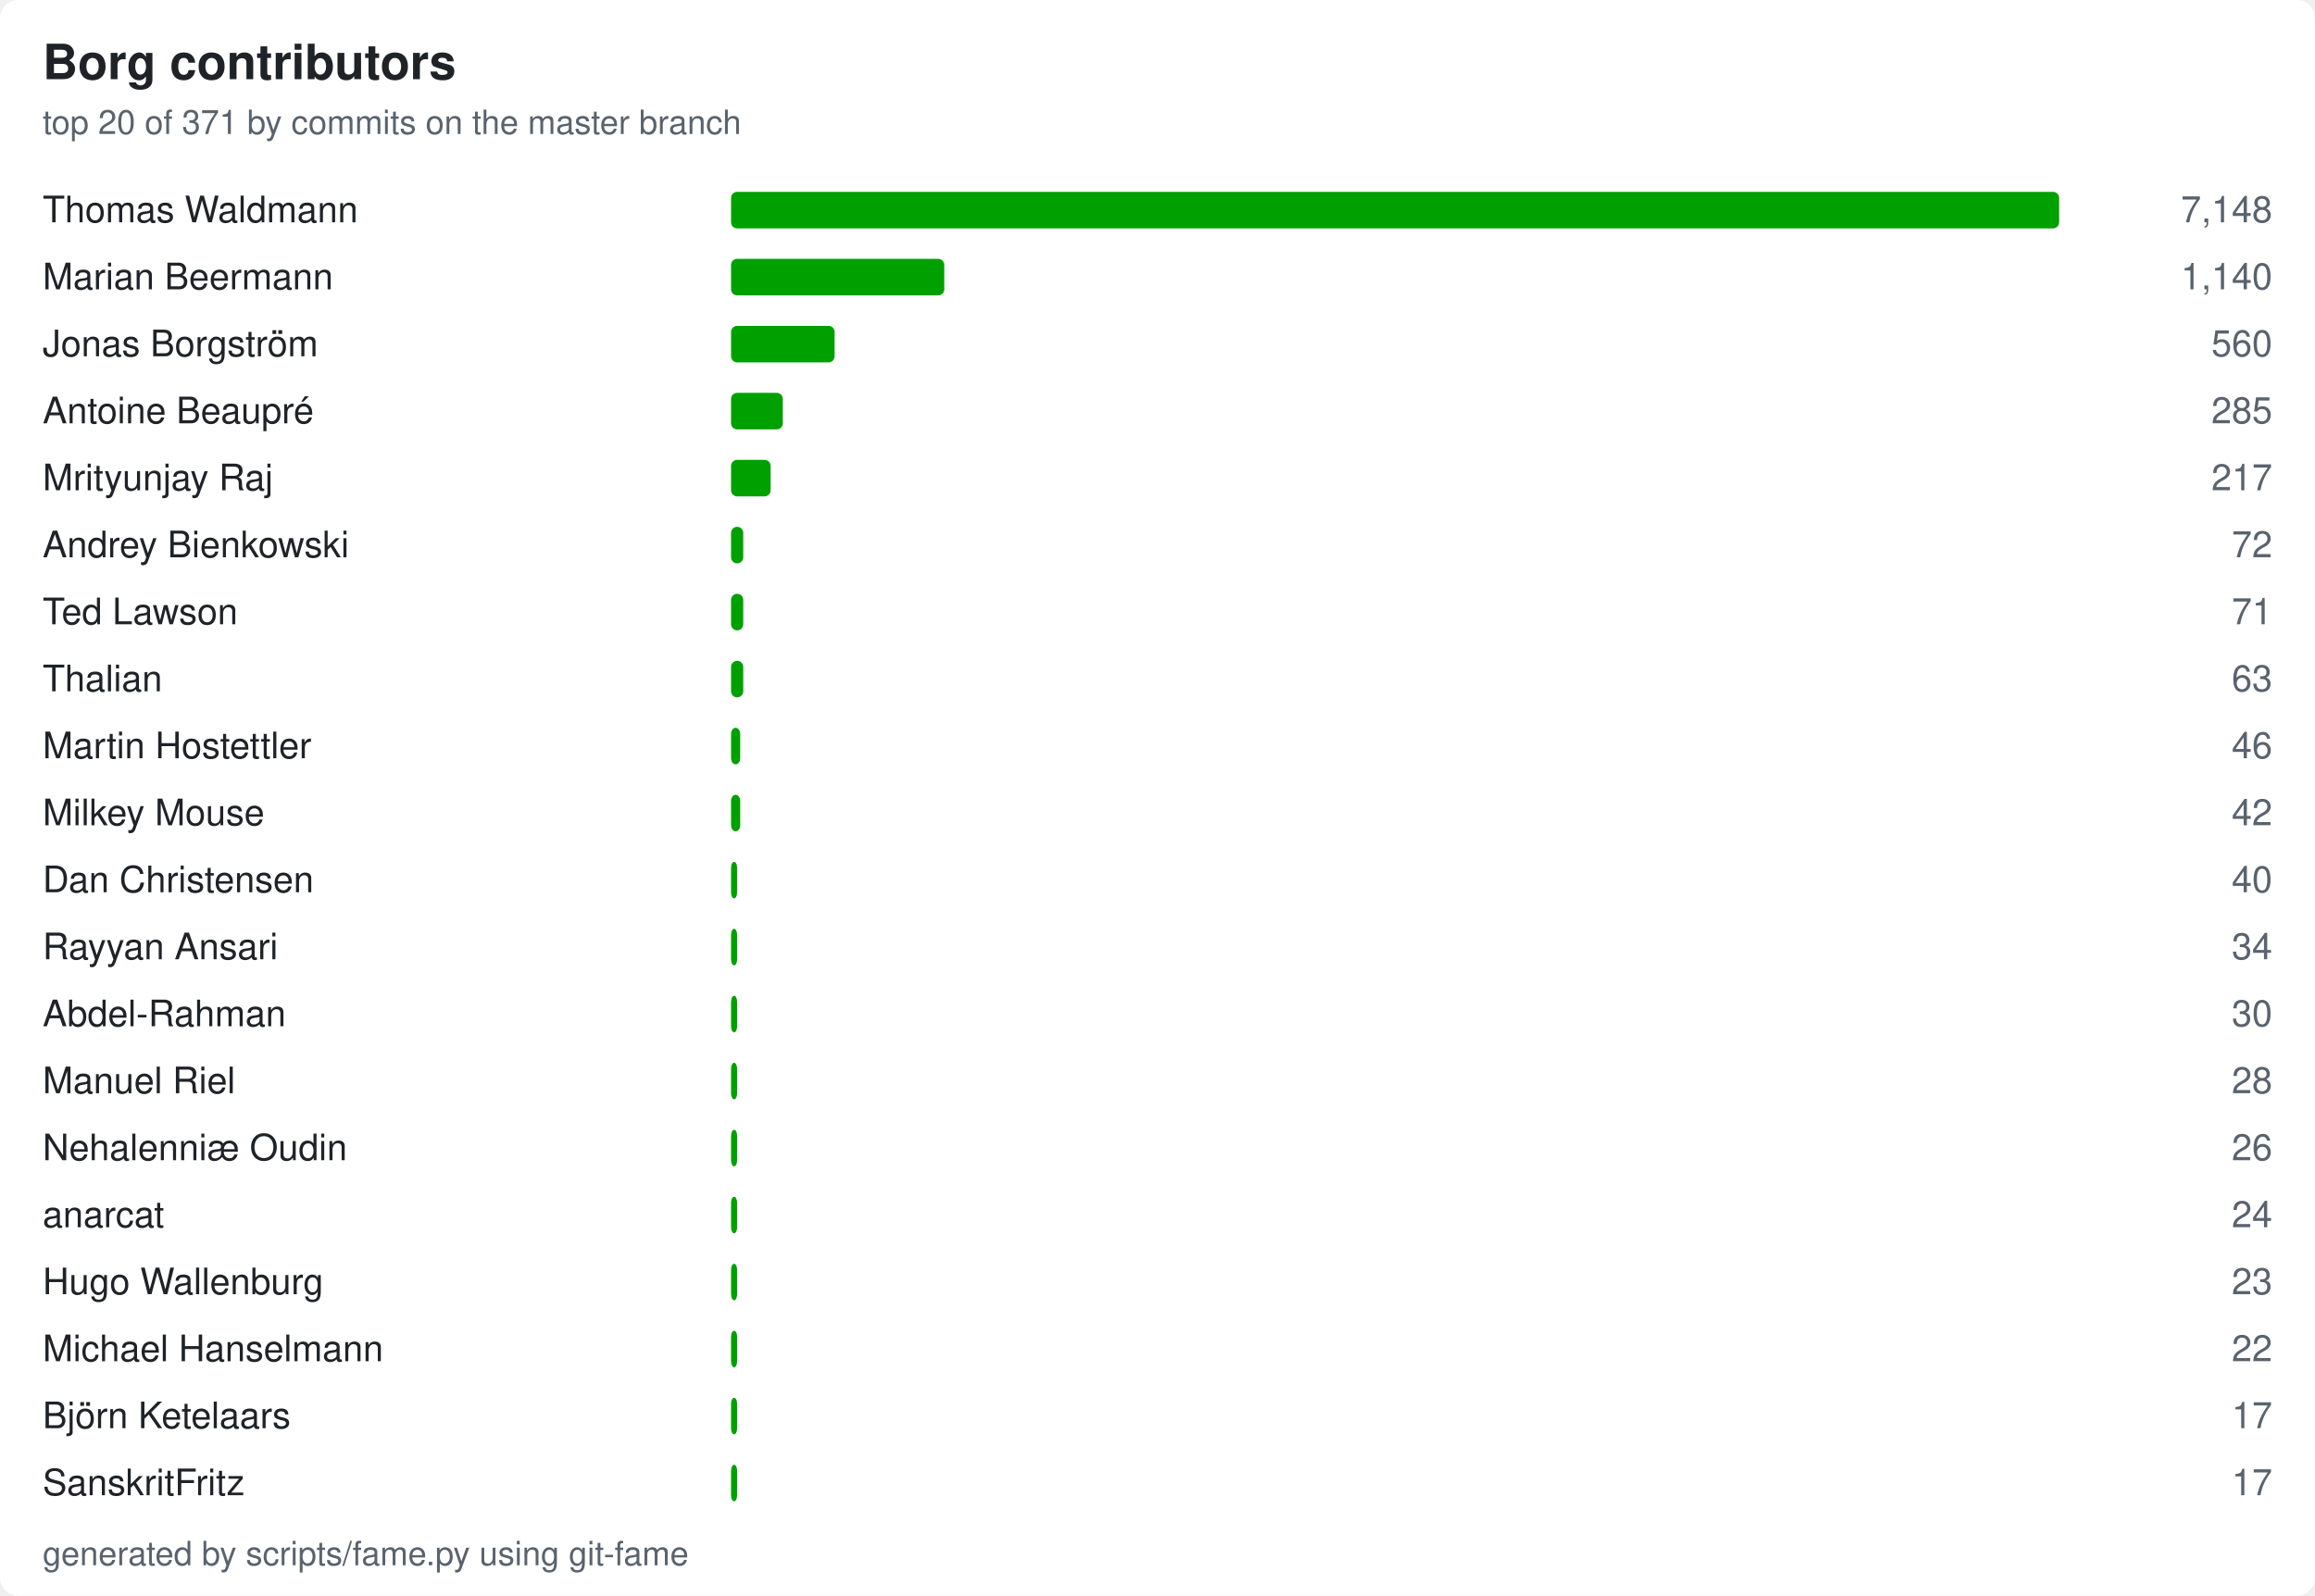
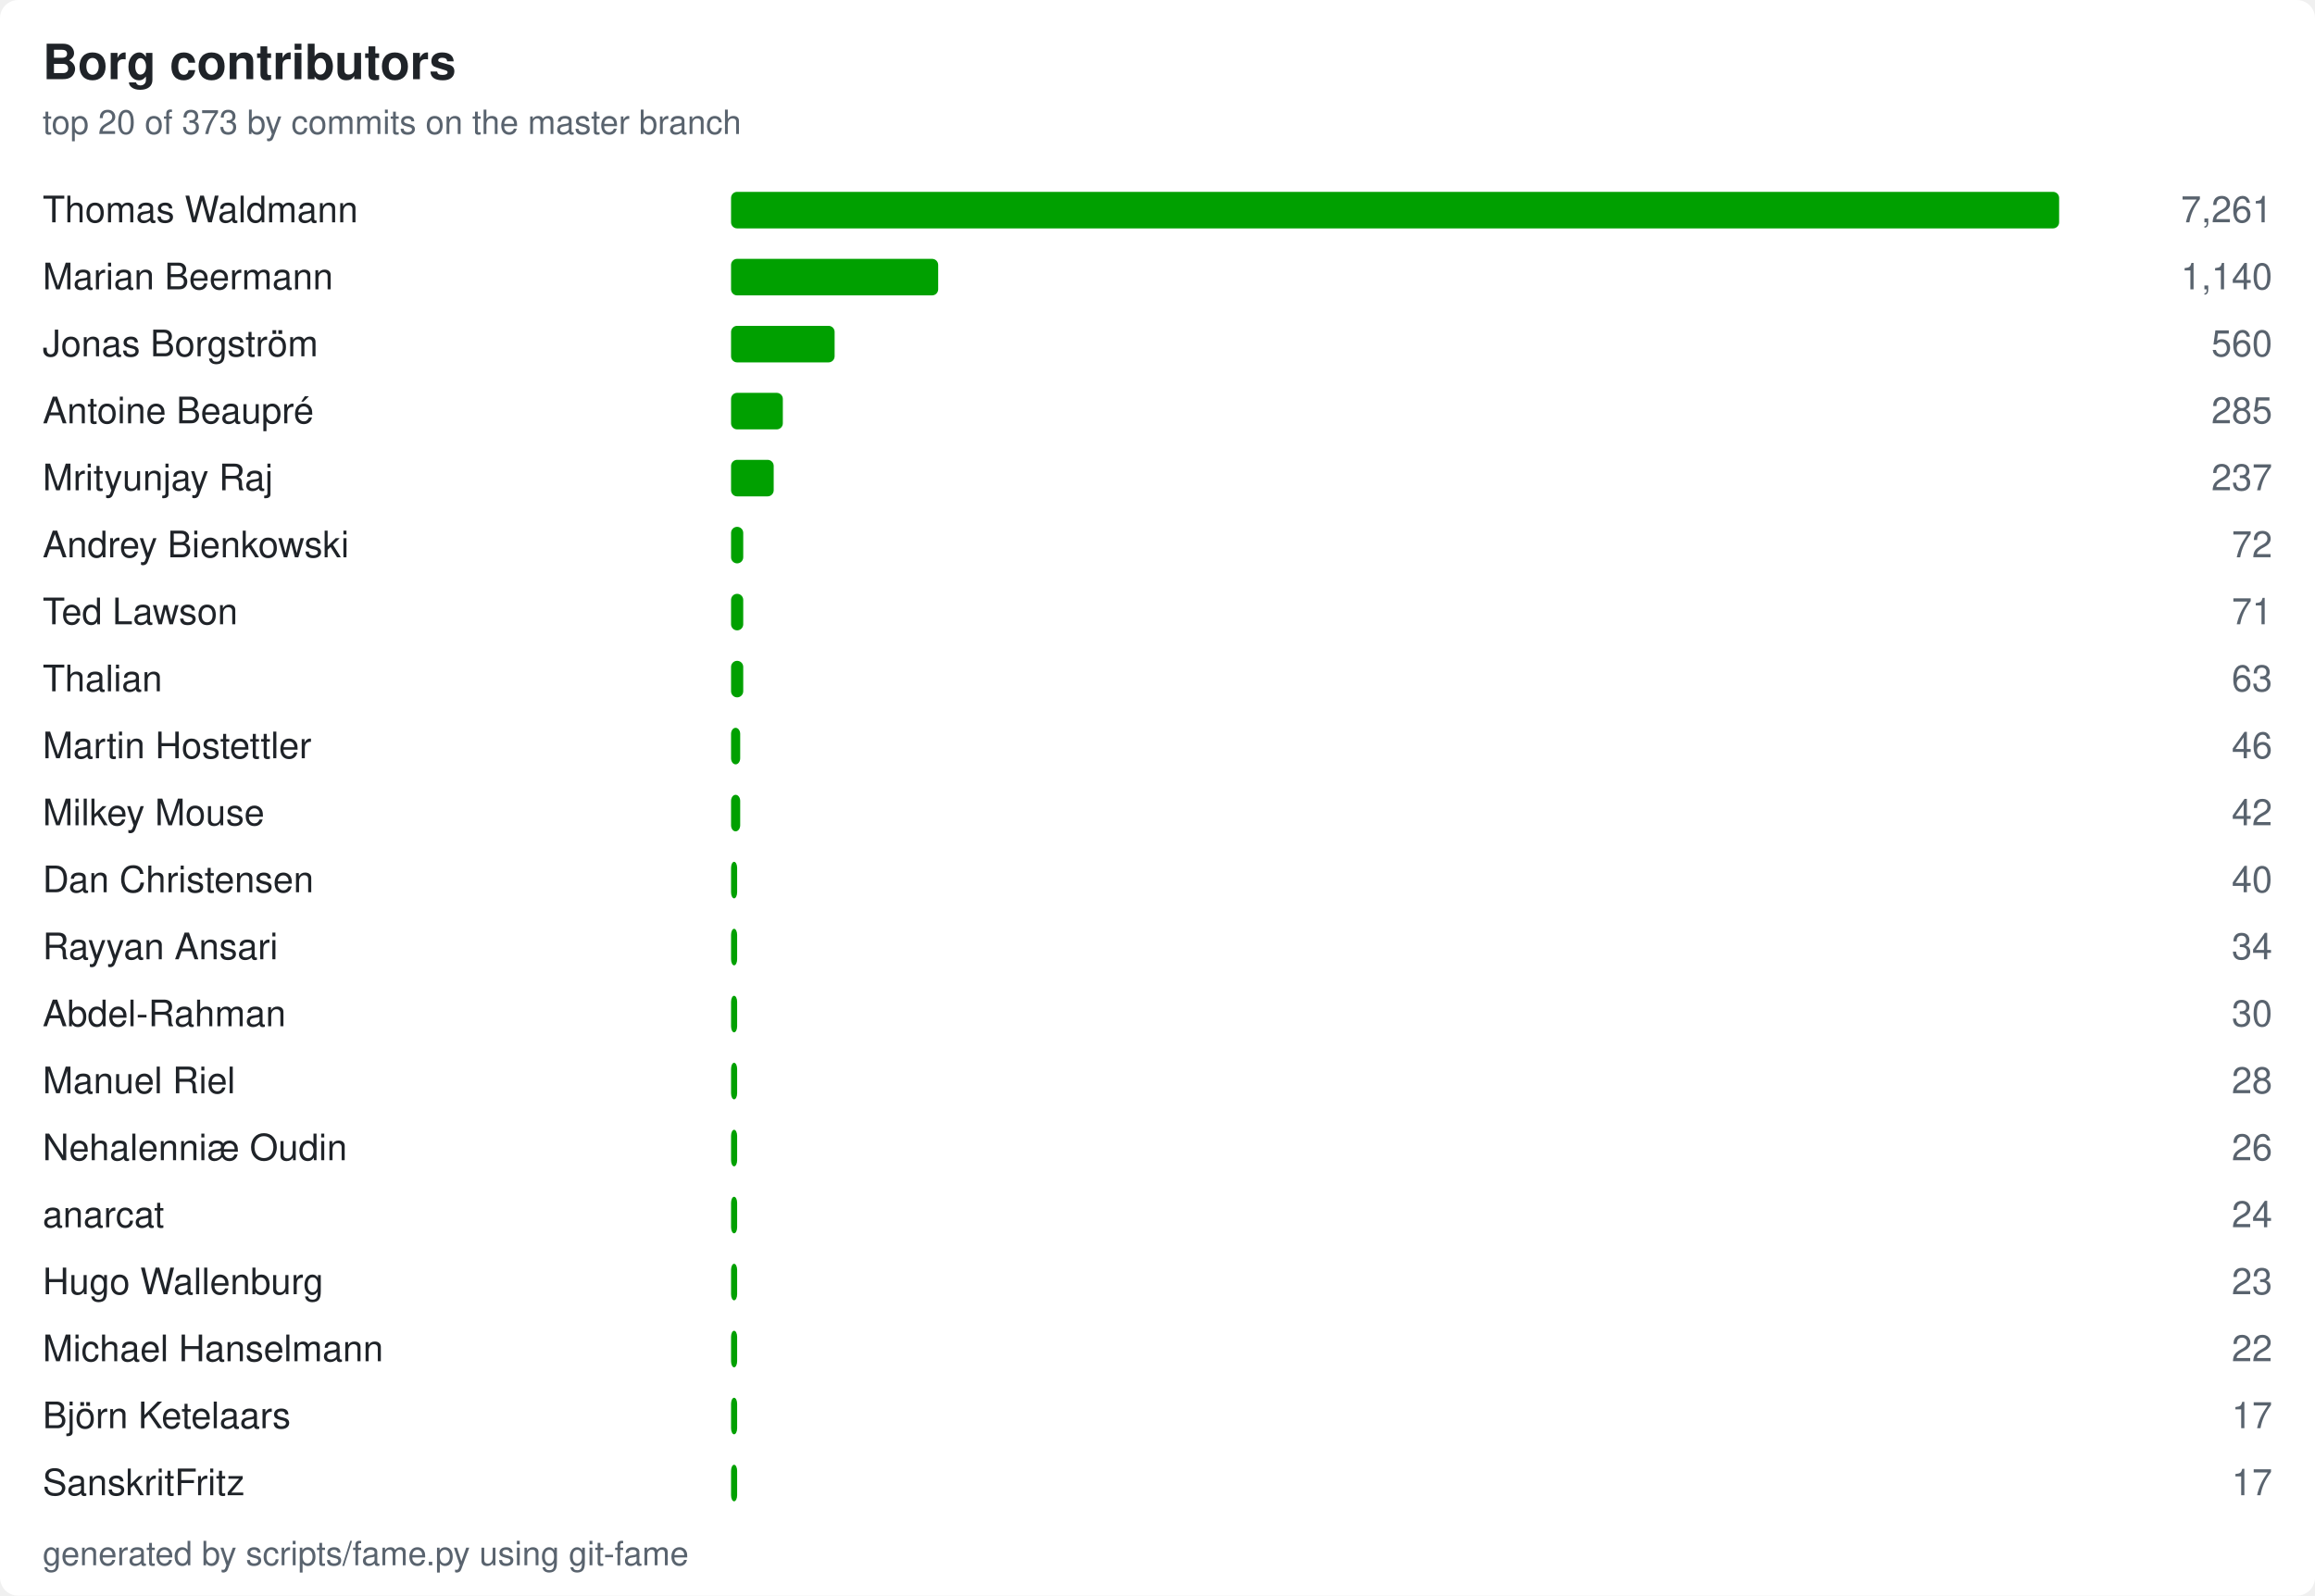
<svg xmlns="http://www.w3.org/2000/svg" width="760" height="524" viewBox="0 0 760 524" role="img" aria-label="Borg contributors by commit count">
  <style>
    text { font-family: -apple-system, "Segoe UI", Helvetica, Arial, sans-serif }
    .bg { fill: #ffffff }
    .title { font-size: 16px; font-weight: 600; fill: #1f2328 }
    .name { font-size: 12px; fill: #1f2328 }
    .subtitle, .footer, .count { font-size: 11px; fill: #59636e }
    .count { font-size: 12px; text-anchor: end }
    .bar { fill: #00a000 }
    @media (prefers-color-scheme: dark) {
        .bg { fill: #0d1117 }
        .title, .name { fill: #e6edf3 }
        .subtitle, .footer, .count { fill: #9198a1 }
        .bar { fill: #00dd00 }
    }
</style>
  <rect class="bg" x="0" y="0" width="760" height="524" rx="6" />
  <text class="title" x="14" y="26">Borg contributors</text>
-   <text class="subtitle" x="14" y="44">top 20 of 371 by commits on the master branch</text>
+   <text class="subtitle" x="14" y="44">top 20 of 373 by commits on the master branch</text>
  <text class="name" x="14" y="73">Thomas Waldmann</text>
  <rect class="bar" x="240" y="63" width="436" height="12" rx="2" />
-   <text class="count" x="746" y="73">7,148</text>
+   <text class="count" x="746" y="73">7,261</text>
  <text class="name" x="14" y="95">Marian Beermann</text>
-   <rect class="bar" x="240" y="85" width="70" height="12" rx="2" />
+   <rect class="bar" x="240" y="85" width="68" height="12" rx="2" />
  <text class="count" x="746" y="95">1,140</text>
  <text class="name" x="14" y="117">Jonas Borgström</text>
  <rect class="bar" x="240" y="107" width="34" height="12" rx="2" />
  <text class="count" x="746" y="117">560</text>
  <text class="name" x="14" y="139">Antoine Beaupré</text>
  <rect class="bar" x="240" y="129" width="17" height="12" rx="2" />
  <text class="count" x="746" y="139">285</text>
  <text class="name" x="14" y="161">Mrityunjay Raj</text>
-   <rect class="bar" x="240" y="151" width="13" height="12" rx="2" />
-   <text class="count" x="746" y="161">217</text>
+   <rect class="bar" x="240" y="151" width="14" height="12" rx="2" />
+   <text class="count" x="746" y="161">237</text>
  <text class="name" x="14" y="183">Andrey Bienkowski</text>
  <rect class="bar" x="240" y="173" width="4" height="12" rx="2" />
  <text class="count" x="746" y="183">72</text>
  <text class="name" x="14" y="205">Ted Lawson</text>
  <rect class="bar" x="240" y="195" width="4" height="12" rx="2" />
  <text class="count" x="746" y="205">71</text>
  <text class="name" x="14" y="227">Thalian</text>
  <rect class="bar" x="240" y="217" width="4" height="12" rx="2" />
  <text class="count" x="746" y="227">63</text>
  <text class="name" x="14" y="249">Martin Hostettler</text>
  <rect class="bar" x="240" y="239" width="3" height="12" rx="2" />
  <text class="count" x="746" y="249">46</text>
  <text class="name" x="14" y="271">Milkey Mouse</text>
  <rect class="bar" x="240" y="261" width="3" height="12" rx="2" />
  <text class="count" x="746" y="271">42</text>
  <text class="name" x="14" y="293">Dan Christensen</text>
  <rect class="bar" x="240" y="283" width="2" height="12" rx="2" />
  <text class="count" x="746" y="293">40</text>
  <text class="name" x="14" y="315">Rayyan Ansari</text>
  <rect class="bar" x="240" y="305" width="2" height="12" rx="2" />
  <text class="count" x="746" y="315">34</text>
  <text class="name" x="14" y="337">Abdel-Rahman</text>
  <rect class="bar" x="240" y="327" width="2" height="12" rx="2" />
  <text class="count" x="746" y="337">30</text>
  <text class="name" x="14" y="359">Manuel Riel</text>
  <rect class="bar" x="240" y="349" width="2" height="12" rx="2" />
  <text class="count" x="746" y="359">28</text>
  <text class="name" x="14" y="381">Nehalenniæ Oudin</text>
  <rect class="bar" x="240" y="371" width="2" height="12" rx="2" />
  <text class="count" x="746" y="381">26</text>
  <text class="name" x="14" y="403">anarcat</text>
  <rect class="bar" x="240" y="393" width="2" height="12" rx="2" />
  <text class="count" x="746" y="403">24</text>
  <text class="name" x="14" y="425">Hugo Wallenburg</text>
  <rect class="bar" x="240" y="415" width="2" height="12" rx="2" />
  <text class="count" x="746" y="425">23</text>
  <text class="name" x="14" y="447">Michael Hanselmann</text>
  <rect class="bar" x="240" y="437" width="2" height="12" rx="2" />
  <text class="count" x="746" y="447">22</text>
  <text class="name" x="14" y="469">Björn Ketelaars</text>
  <rect class="bar" x="240" y="459" width="2" height="12" rx="2" />
  <text class="count" x="746" y="469">17</text>
  <text class="name" x="14" y="491">SanskritFritz</text>
  <rect class="bar" x="240" y="481" width="2" height="12" rx="2" />
  <text class="count" x="746" y="491">17</text>
  <text class="footer" x="14" y="514">generated by scripts/fame.py using git-fame</text>
</svg>
